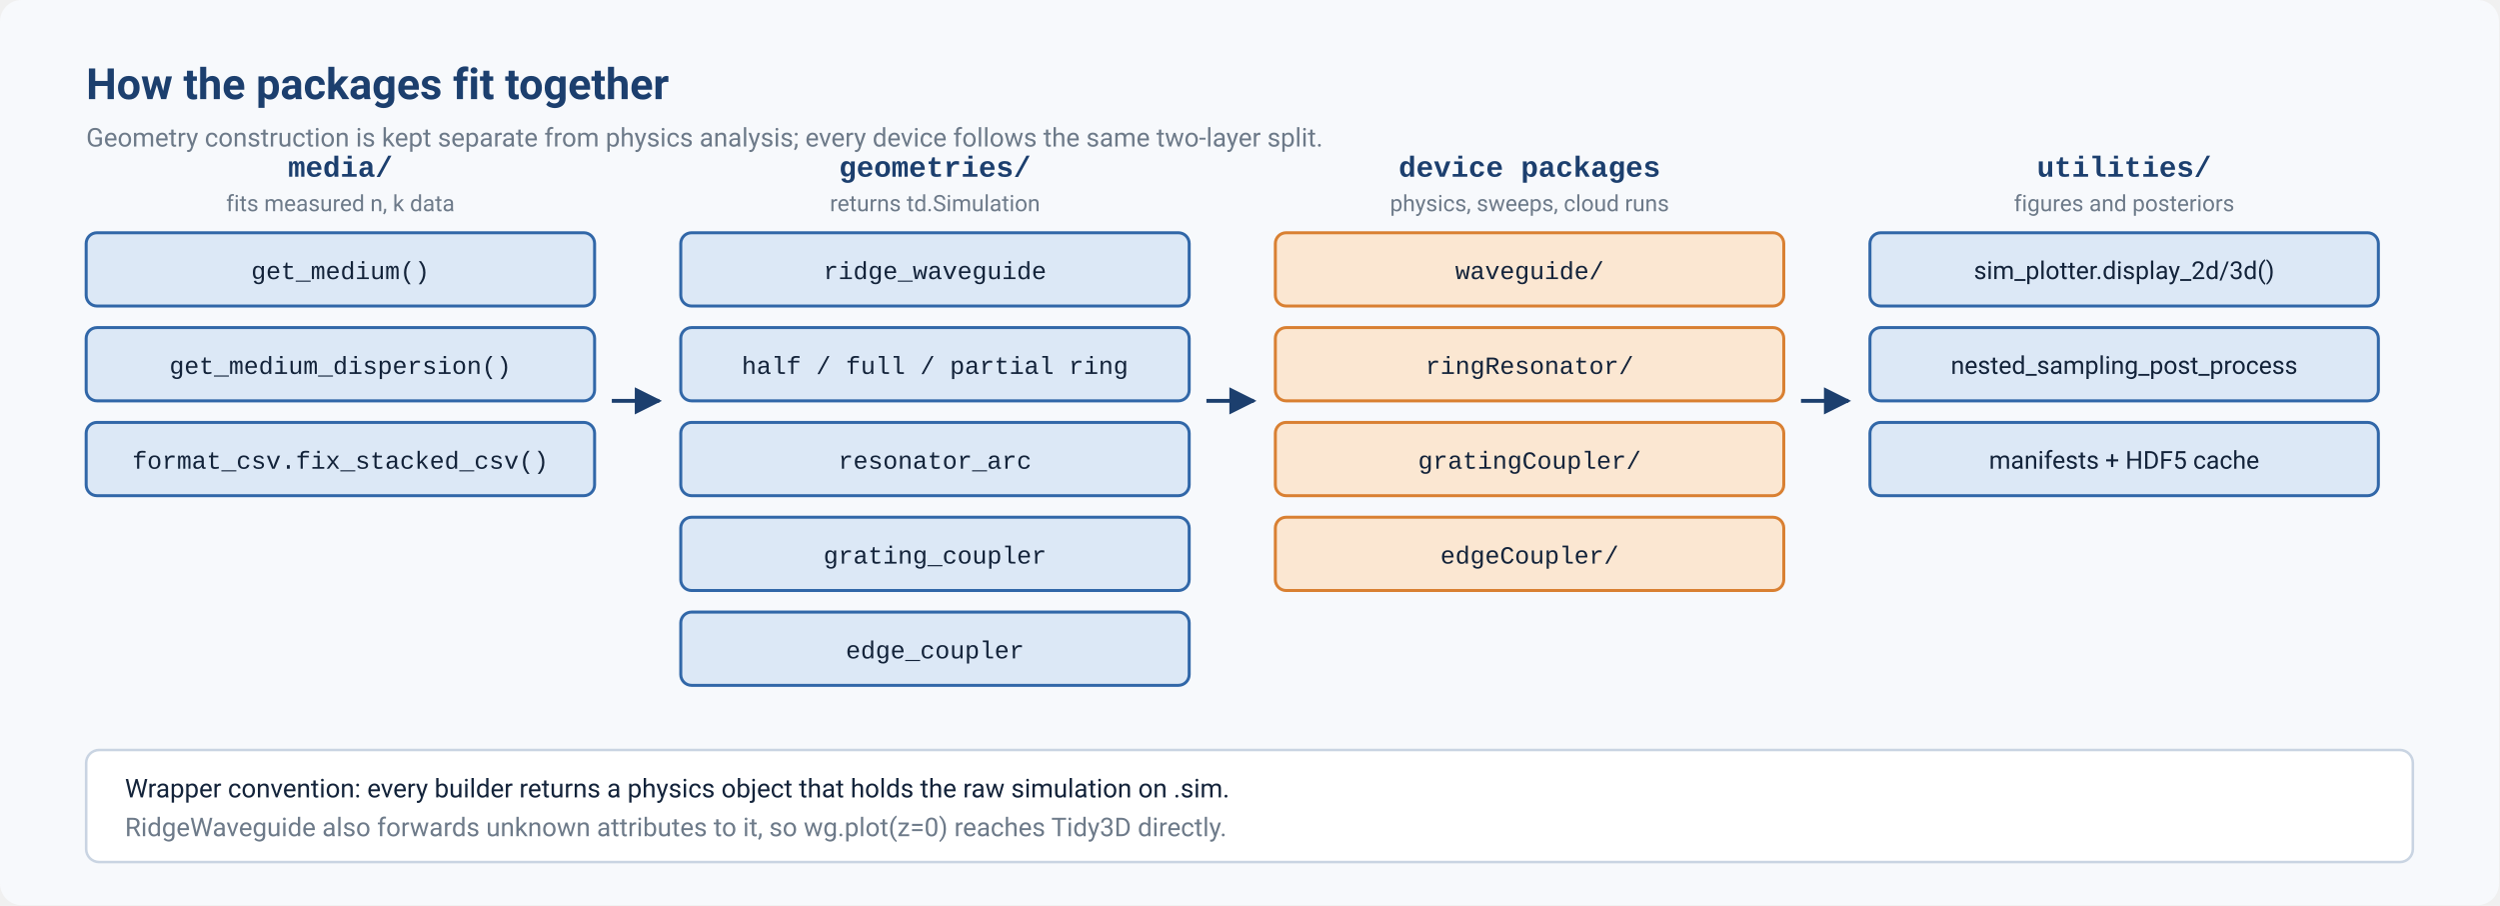
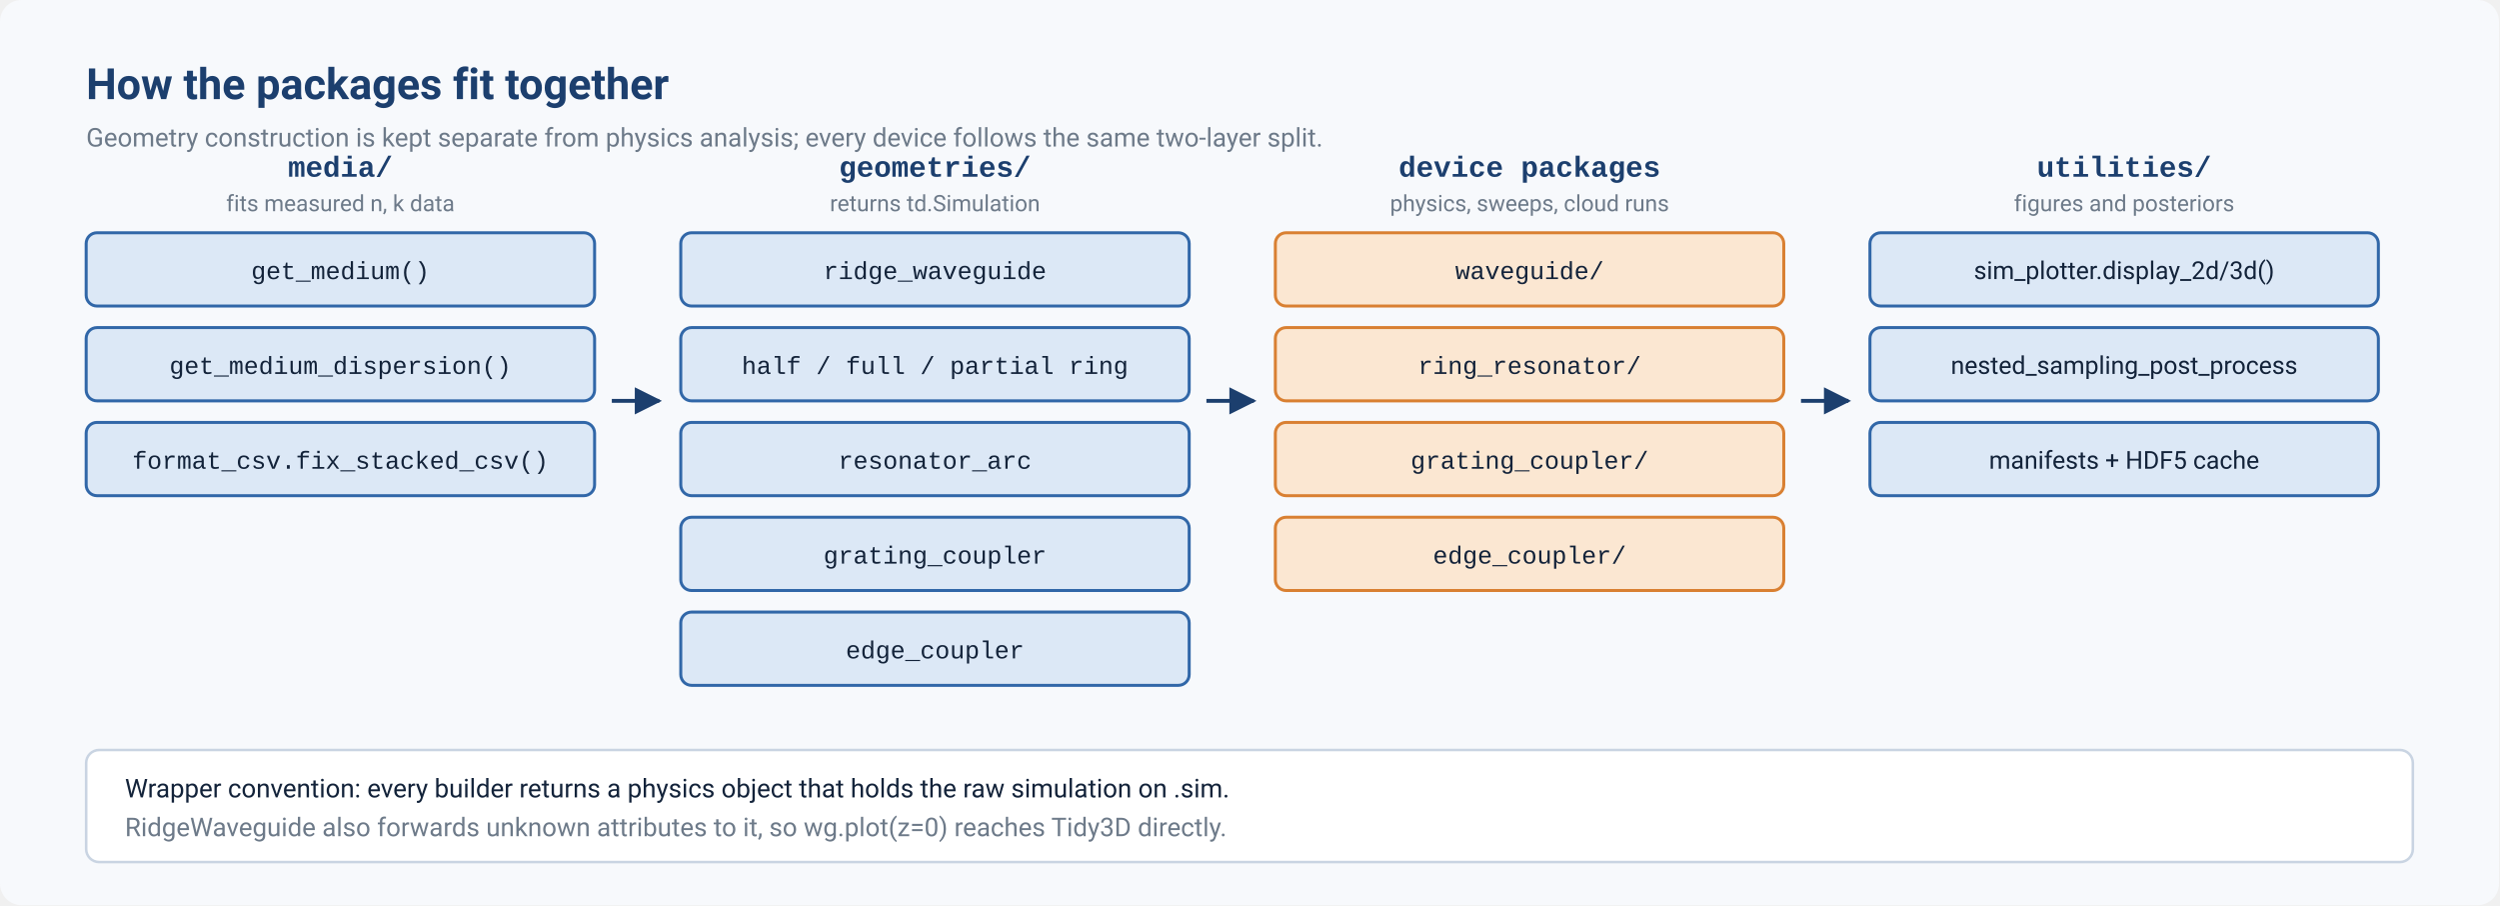
<svg xmlns="http://www.w3.org/2000/svg" viewBox="0 0 1160 420" width="1160" height="420" role="img">
  <rect width="1160" height="420" rx="10" fill="#f7f9fc" />
  <defs>
    <marker id="a" viewBox="0 0 10 10" refX="9" refY="5" markerWidth="7" markerHeight="7" orient="auto-start-reverse">
      <path d="M0 0 L10 5 L0 10 z" fill="#1c3f6e" />
    </marker>
    <marker id="ag" viewBox="0 0 10 10" refX="9" refY="5" markerWidth="7" markerHeight="7" orient="auto-start-reverse">
      <path d="M0 0 L10 5 L0 10 z" fill="#6d7a89" />
    </marker>
    <marker id="ao" viewBox="0 0 10 10" refX="9" refY="5" markerWidth="7" markerHeight="7" orient="auto-start-reverse">
      <path d="M0 0 L10 5 L0 10 z" fill="#d98032" />
    </marker>
  </defs>
  <text x="40" y="46" font-family="'Segoe UI',Roboto,Helvetica,Arial,sans-serif" font-size="20" font-weight="700" font-style="normal" fill="#1c3f6e" text-anchor="start">How the packages fit together</text>
  <text x="40" y="68" font-family="'Segoe UI',Roboto,Helvetica,Arial,sans-serif" font-size="12" font-weight="400" font-style="normal" fill="#6d7a89" text-anchor="start">Geometry construction is kept separate from physics analysis; every device follows the same two-layer split.</text>
  <text x="158.0" y="82" font-family="'SFMono-Regular',Consolas,'Liberation Mono',monospace" font-size="13.5" font-weight="700" font-style="normal" fill="#1c3f6e" text-anchor="middle">media/</text>
  <text x="158.0" y="98" font-family="'Segoe UI',Roboto,Helvetica,Arial,sans-serif" font-size="10.5" font-weight="400" font-style="normal" fill="#6d7a89" text-anchor="middle">fits measured n, k data</text>
  <text x="434.0" y="82" font-family="'SFMono-Regular',Consolas,'Liberation Mono',monospace" font-size="13.5" font-weight="700" font-style="normal" fill="#1c3f6e" text-anchor="middle">geometries/</text>
  <text x="434.0" y="98" font-family="'Segoe UI',Roboto,Helvetica,Arial,sans-serif" font-size="10.5" font-weight="400" font-style="normal" fill="#6d7a89" text-anchor="middle">returns td.Simulation</text>
  <text x="710.0" y="82" font-family="'SFMono-Regular',Consolas,'Liberation Mono',monospace" font-size="13.5" font-weight="700" font-style="normal" fill="#1c3f6e" text-anchor="middle">device packages</text>
  <text x="710.0" y="98" font-family="'Segoe UI',Roboto,Helvetica,Arial,sans-serif" font-size="10.5" font-weight="400" font-style="normal" fill="#6d7a89" text-anchor="middle">physics, sweeps, cloud runs</text>
  <text x="986.0" y="82" font-family="'SFMono-Regular',Consolas,'Liberation Mono',monospace" font-size="13.5" font-weight="700" font-style="normal" fill="#1c3f6e" text-anchor="middle">utilities/</text>
  <text x="986.0" y="98" font-family="'Segoe UI',Roboto,Helvetica,Arial,sans-serif" font-size="10.5" font-weight="400" font-style="normal" fill="#6d7a89" text-anchor="middle">figures and posteriors</text>
  <rect x="40" y="108" width="236" height="34" rx="5" fill="#dce8f6" stroke="#3167a8" stroke-width="1.4" />
  <text x="158.0" y="129.5" font-family="'SFMono-Regular',Consolas,'Liberation Mono',monospace" font-size="11.5" font-weight="400" font-style="normal" fill="#13233a" text-anchor="middle">get_medium()</text>
  <rect x="40" y="152" width="236" height="34" rx="5" fill="#dce8f6" stroke="#3167a8" stroke-width="1.4" />
  <text x="158.0" y="173.5" font-family="'SFMono-Regular',Consolas,'Liberation Mono',monospace" font-size="11.5" font-weight="400" font-style="normal" fill="#13233a" text-anchor="middle">get_medium_dispersion()</text>
  <rect x="40" y="196" width="236" height="34" rx="5" fill="#dce8f6" stroke="#3167a8" stroke-width="1.4" />
  <text x="158.0" y="217.5" font-family="'SFMono-Regular',Consolas,'Liberation Mono',monospace" font-size="11.5" font-weight="400" font-style="normal" fill="#13233a" text-anchor="middle">format_csv.fix_stacked_csv()</text>
  <rect x="316" y="108" width="236" height="34" rx="5" fill="#dce8f6" stroke="#3167a8" stroke-width="1.4" />
  <text x="434.0" y="129.5" font-family="'SFMono-Regular',Consolas,'Liberation Mono',monospace" font-size="11.5" font-weight="400" font-style="normal" fill="#13233a" text-anchor="middle">ridge_waveguide</text>
  <rect x="316" y="152" width="236" height="34" rx="5" fill="#dce8f6" stroke="#3167a8" stroke-width="1.4" />
  <text x="434.0" y="173.5" font-family="'SFMono-Regular',Consolas,'Liberation Mono',monospace" font-size="11.5" font-weight="400" font-style="normal" fill="#13233a" text-anchor="middle">half / full / partial ring</text>
  <rect x="316" y="196" width="236" height="34" rx="5" fill="#dce8f6" stroke="#3167a8" stroke-width="1.4" />
  <text x="434.0" y="217.5" font-family="'SFMono-Regular',Consolas,'Liberation Mono',monospace" font-size="11.5" font-weight="400" font-style="normal" fill="#13233a" text-anchor="middle">resonator_arc</text>
  <rect x="316" y="240" width="236" height="34" rx="5" fill="#dce8f6" stroke="#3167a8" stroke-width="1.4" />
  <text x="434.0" y="261.5" font-family="'SFMono-Regular',Consolas,'Liberation Mono',monospace" font-size="11.5" font-weight="400" font-style="normal" fill="#13233a" text-anchor="middle">grating_coupler</text>
  <rect x="316" y="284" width="236" height="34" rx="5" fill="#dce8f6" stroke="#3167a8" stroke-width="1.4" />
  <text x="434.0" y="305.5" font-family="'SFMono-Regular',Consolas,'Liberation Mono',monospace" font-size="11.5" font-weight="400" font-style="normal" fill="#13233a" text-anchor="middle">edge_coupler</text>
  <rect x="592" y="108" width="236" height="34" rx="5" fill="#fbe7d2" stroke="#d98032" stroke-width="1.4" />
  <text x="710.0" y="129.5" font-family="'SFMono-Regular',Consolas,'Liberation Mono',monospace" font-size="11.5" font-weight="400" font-style="normal" fill="#13233a" text-anchor="middle">waveguide/</text>
  <rect x="592" y="152" width="236" height="34" rx="5" fill="#fbe7d2" stroke="#d98032" stroke-width="1.4" />
-   <text x="710.0" y="173.5" font-family="'SFMono-Regular',Consolas,'Liberation Mono',monospace" font-size="11.5" font-weight="400" font-style="normal" fill="#13233a" text-anchor="middle">ringResonator/</text>
+   <text x="710.0" y="173.5" font-family="'SFMono-Regular',Consolas,'Liberation Mono',monospace" font-size="11.5" font-weight="400" font-style="normal" fill="#13233a" text-anchor="middle">ring_resonator/</text>
  <rect x="592" y="196" width="236" height="34" rx="5" fill="#fbe7d2" stroke="#d98032" stroke-width="1.4" />
-   <text x="710.0" y="217.5" font-family="'SFMono-Regular',Consolas,'Liberation Mono',monospace" font-size="11.5" font-weight="400" font-style="normal" fill="#13233a" text-anchor="middle">gratingCoupler/</text>
+   <text x="710.0" y="217.5" font-family="'SFMono-Regular',Consolas,'Liberation Mono',monospace" font-size="11.5" font-weight="400" font-style="normal" fill="#13233a" text-anchor="middle">grating_coupler/</text>
  <rect x="592" y="240" width="236" height="34" rx="5" fill="#fbe7d2" stroke="#d98032" stroke-width="1.4" />
-   <text x="710.0" y="261.5" font-family="'SFMono-Regular',Consolas,'Liberation Mono',monospace" font-size="11.5" font-weight="400" font-style="normal" fill="#13233a" text-anchor="middle">edgeCoupler/</text>
+   <text x="710.0" y="261.5" font-family="'SFMono-Regular',Consolas,'Liberation Mono',monospace" font-size="11.5" font-weight="400" font-style="normal" fill="#13233a" text-anchor="middle">edge_coupler/</text>
  <rect x="868" y="108" width="236" height="34" rx="5" fill="#dce8f6" stroke="#3167a8" stroke-width="1.4" />
  <text x="986.0" y="129.5" font-family="'Segoe UI',Roboto,Helvetica,Arial,sans-serif" font-size="11.5" font-weight="400" font-style="normal" fill="#13233a" text-anchor="middle">sim_plotter.display_2d/3d()</text>
  <rect x="868" y="152" width="236" height="34" rx="5" fill="#dce8f6" stroke="#3167a8" stroke-width="1.4" />
  <text x="986.0" y="173.5" font-family="'Segoe UI',Roboto,Helvetica,Arial,sans-serif" font-size="11.5" font-weight="400" font-style="normal" fill="#13233a" text-anchor="middle">nested_sampling_post_process</text>
  <rect x="868" y="196" width="236" height="34" rx="5" fill="#dce8f6" stroke="#3167a8" stroke-width="1.4" />
  <text x="986.0" y="217.5" font-family="'Segoe UI',Roboto,Helvetica,Arial,sans-serif" font-size="11.5" font-weight="400" font-style="normal" fill="#13233a" text-anchor="middle">manifests + HDF5 cache</text>
  <line x1="284" y1="186" x2="306" y2="186" stroke="#1c3f6e" stroke-width="1.8" marker-end="url(#a)" />
  <line x1="560" y1="186" x2="582" y2="186" stroke="#1c3f6e" stroke-width="1.8" marker-end="url(#a)" />
  <line x1="836" y1="186" x2="858" y2="186" stroke="#1c3f6e" stroke-width="1.8" marker-end="url(#a)" />
  <rect x="40" y="348" width="1080" height="52" rx="6" fill="#ffffff" stroke="#c9d4e2" stroke-width="1.2" />
  <text x="58" y="370" font-family="'Segoe UI',Roboto,Helvetica,Arial,sans-serif" font-size="12" font-weight="400" font-style="normal" fill="#13233a" text-anchor="start">Wrapper convention: every builder returns a physics object that holds the raw simulation on .sim.</text>
  <text x="58" y="388" font-family="'Segoe UI',Roboto,Helvetica,Arial,sans-serif" font-size="12" font-weight="400" font-style="normal" fill="#6d7a89" text-anchor="start">RidgeWaveguide also forwards unknown attributes to it, so wg.plot(z=0) reaches Tidy3D directly.</text>
</svg>
